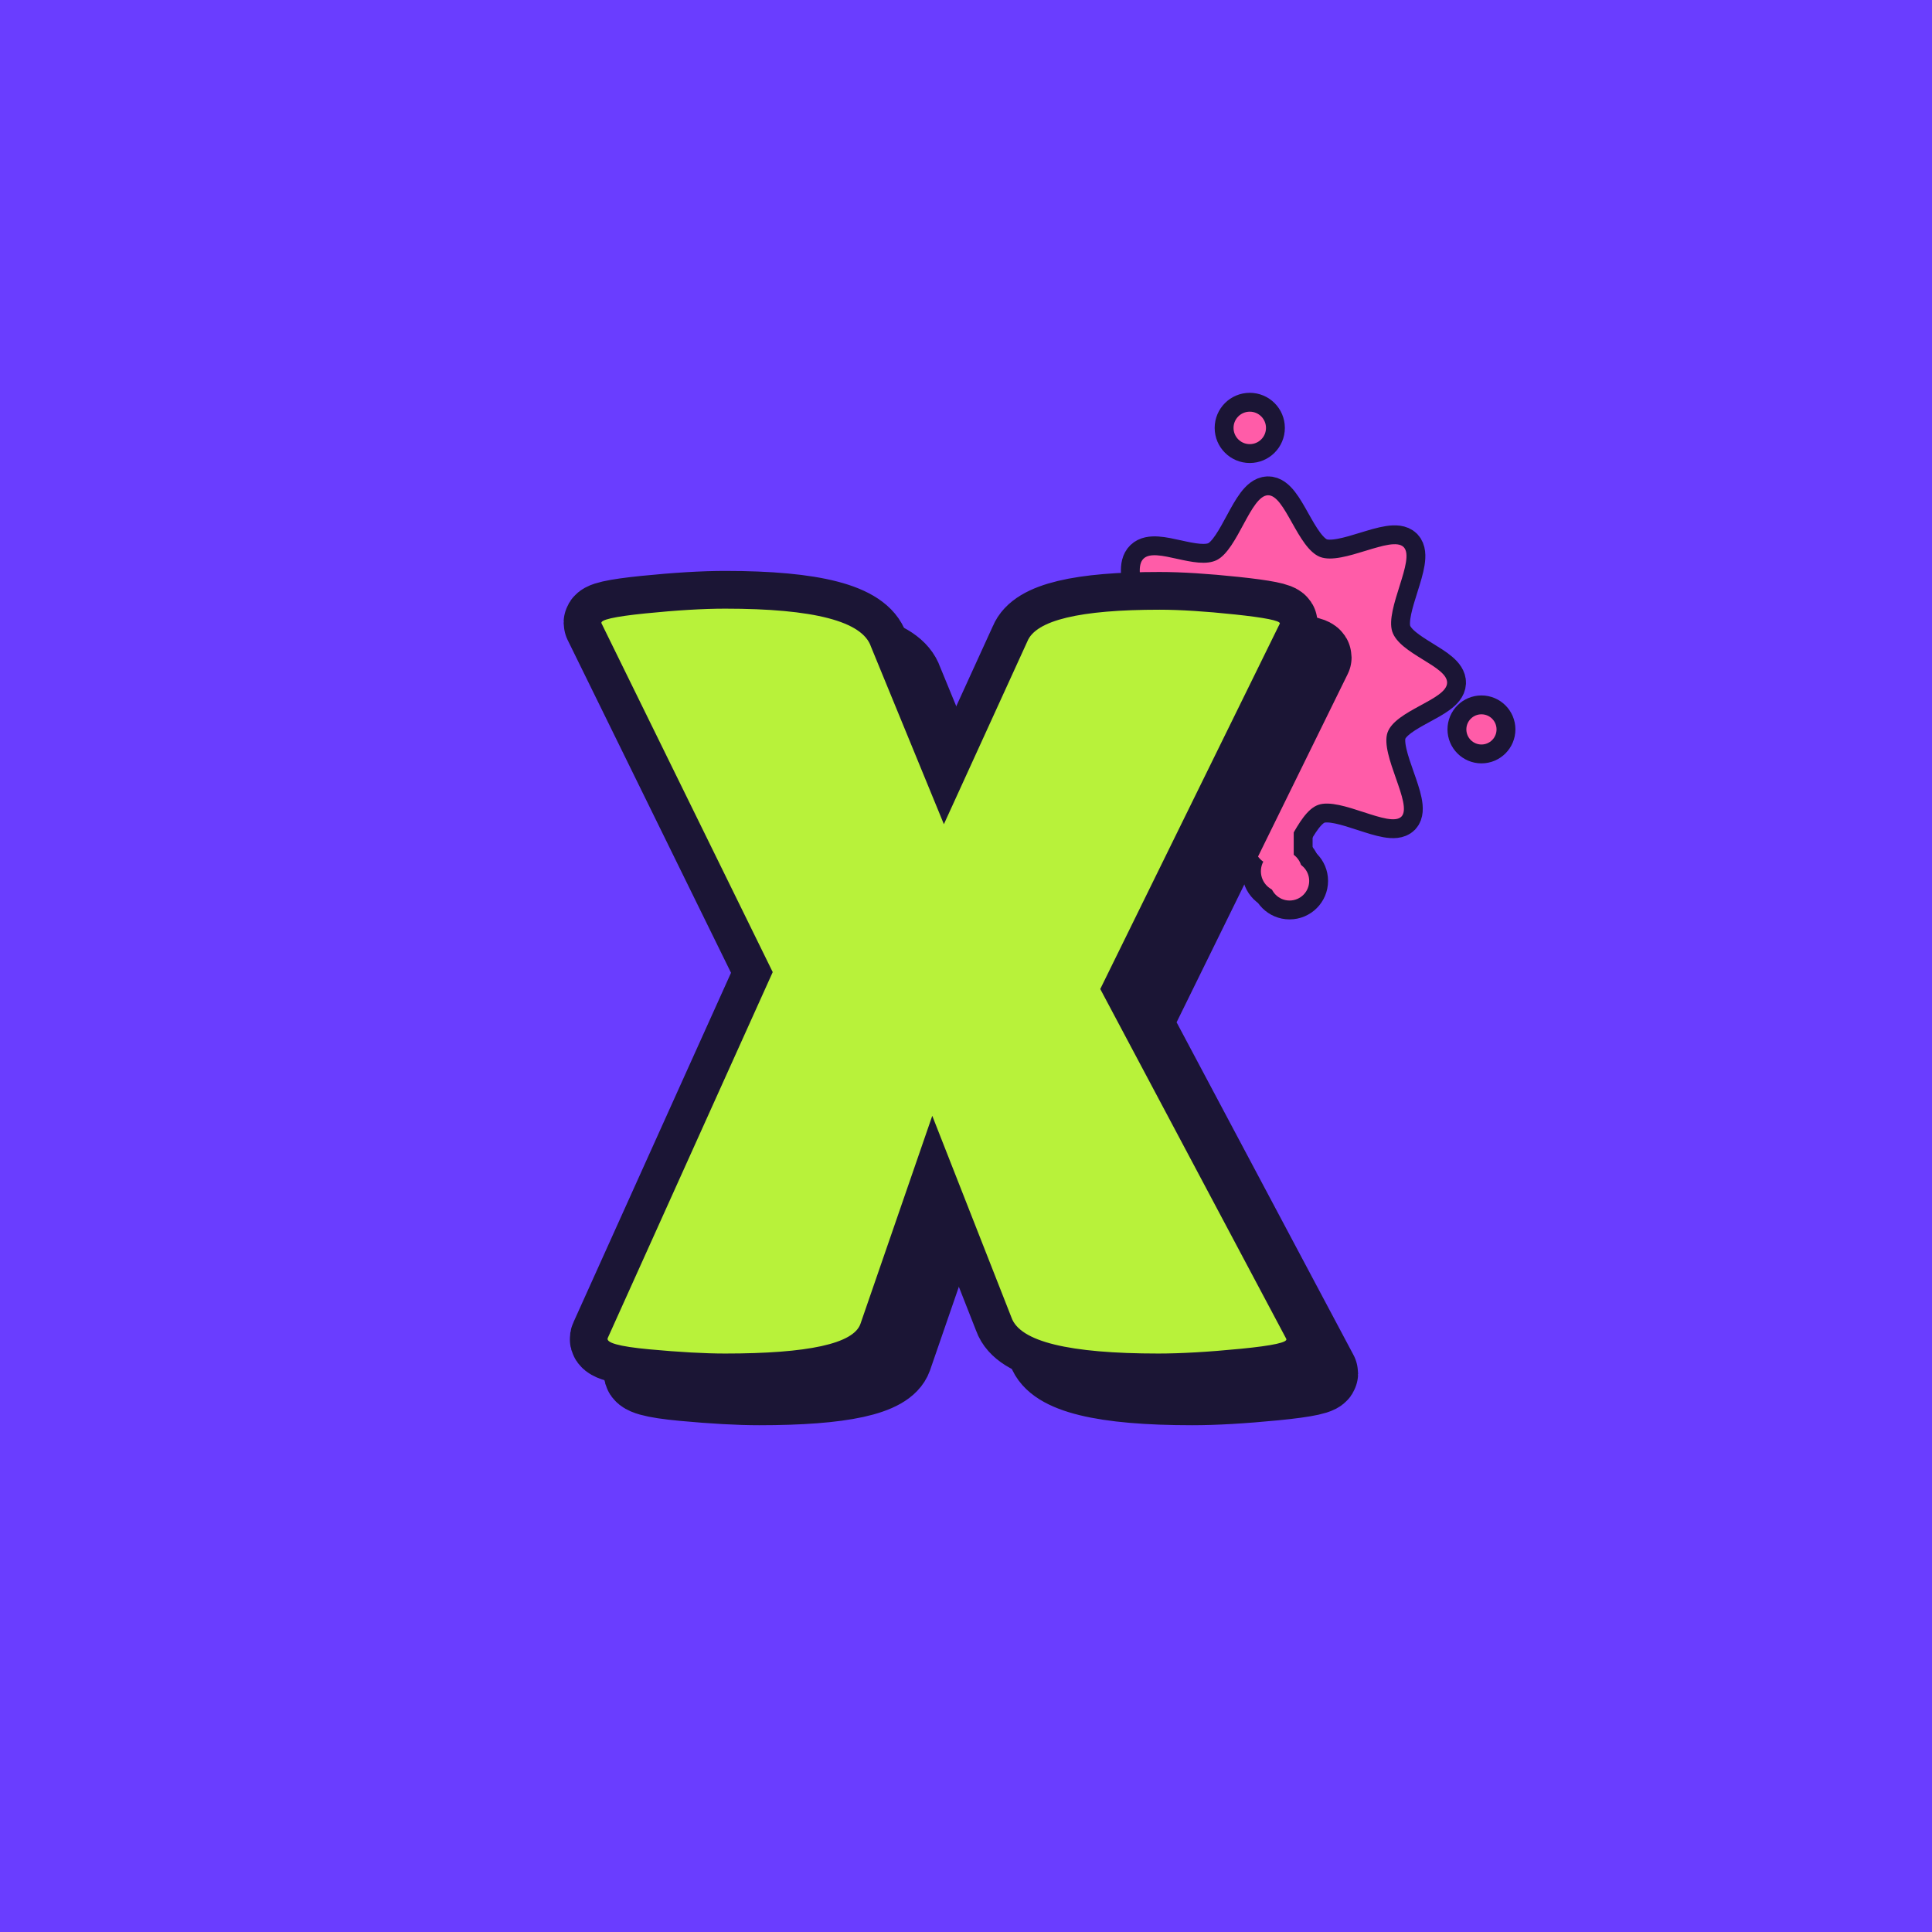
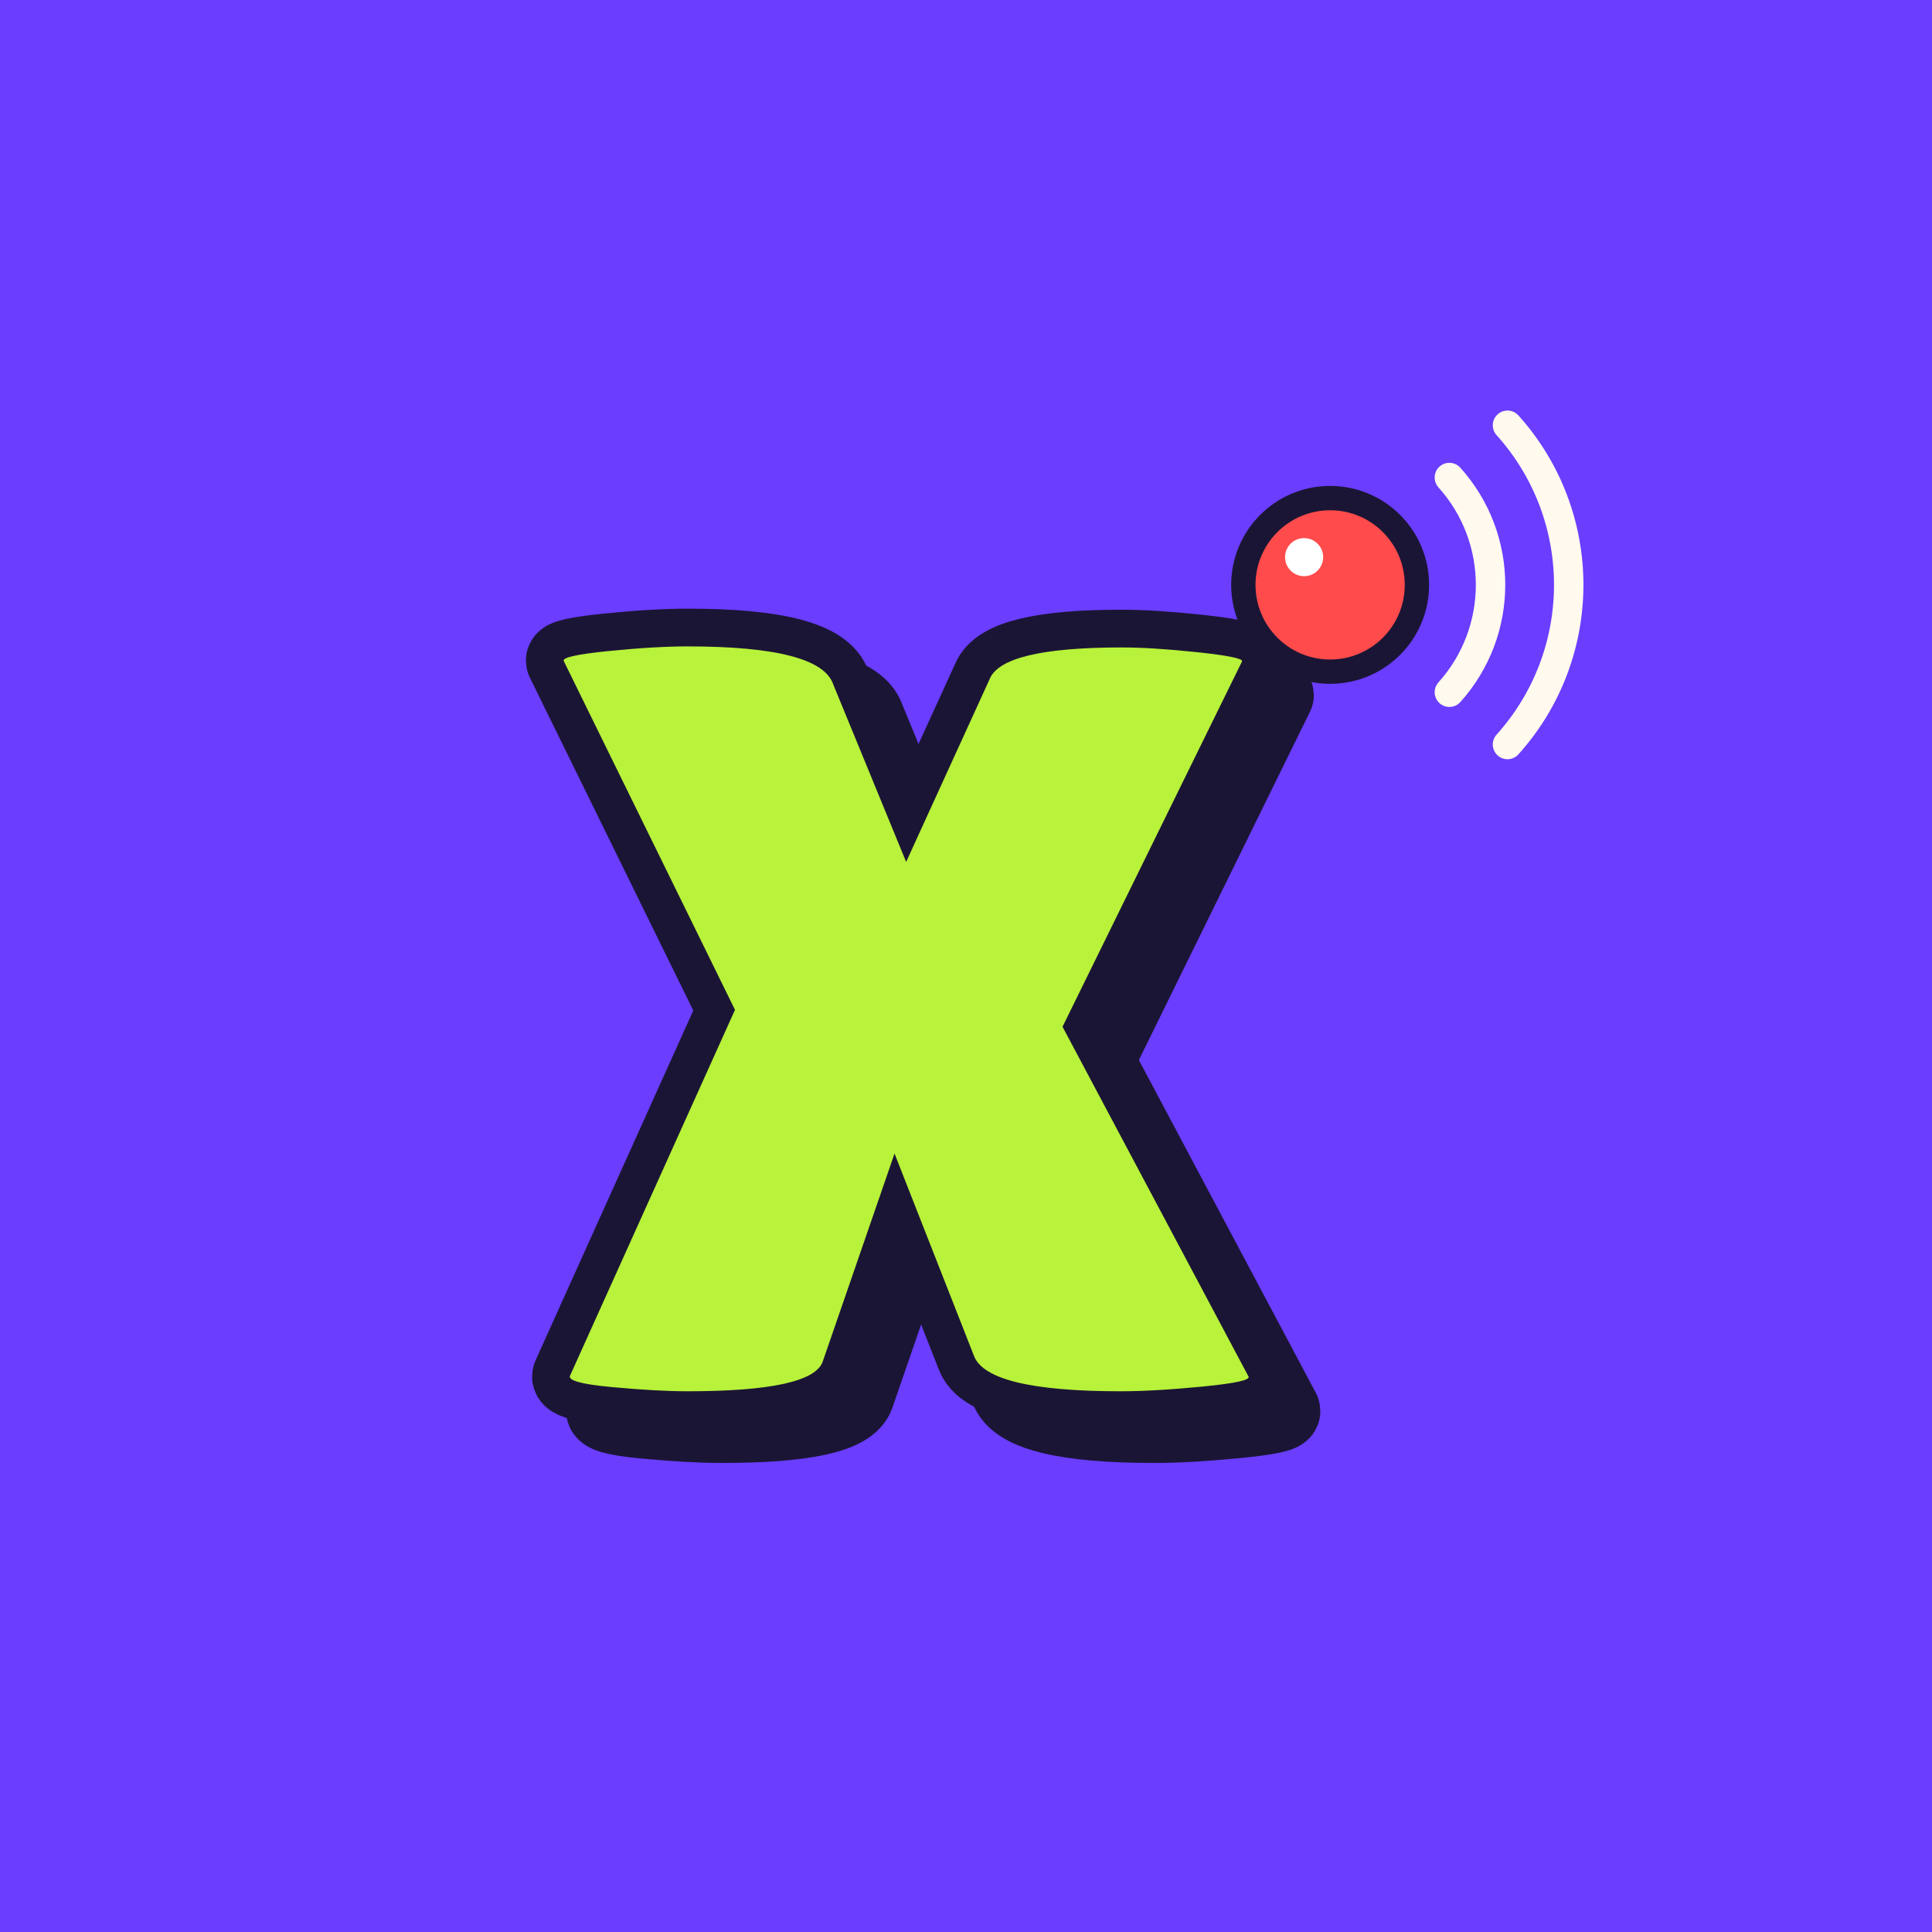
<svg xmlns="http://www.w3.org/2000/svg" viewBox="0 0 1024 1024" width="1024" height="1024" role="img">
  <rect width="1024" height="1024" fill="#6A3DFF" />
-   <g>
-     <path d="M767.0,362.0 C766.6,370.9 739.5,376.5 735.4,388.3 C731.4,400.1 748.9,426.4 742.8,432.8 C736.6,439.1 710.5,422.4 698.7,426.6 C687.0,430.7 680.8,457.8 672.0,457.5 C663.2,457.2 658.0,428.8 646.0,424.9 C634.0,420.9 606.3,440.1 599.9,434.1 C593.5,428.0 612.0,400.7 607.6,388.7 C603.2,376.7 573.6,371.0 573.3,362.0 C573.1,353.0 600.6,345.7 606.1,334.7 C611.5,323.7 599.6,302.4 606.1,296.1 C612.6,289.8 634.0,302.4 645.0,296.8 C656.0,291.2 662.9,262.8 672.0,262.5 C681.1,262.2 687.7,290.6 699.7,295.2 C711.7,299.8 737.6,283.5 744.0,290.0 C750.3,296.6 734.1,322.7 737.9,334.7 C741.8,346.7 767.4,353.1 767.0,362.0 Z" fill="#1B1535" stroke="#1B1535" stroke-width="20" stroke-linejoin="round" />
-     <circle cx="683.5" cy="466.9" r="10.4" fill="#1B1535" stroke="#1B1535" stroke-width="20" stroke-linejoin="round" />
-     <circle cx="662.4" cy="226.8" r="8.6" fill="#1B1535" stroke="#1B1535" stroke-width="20" stroke-linejoin="round" />
-     <circle cx="785.2" cy="386.6" r="8.0" fill="#1B1535" stroke="#1B1535" stroke-width="20" stroke-linejoin="round" />
-     <rect x="672.8" y="406.0" width="12.9" height="55.8" rx="6.4" fill="#1B1535" stroke="#1B1535" stroke-width="20" stroke-linejoin="round" />
-     <circle cx="679.2" cy="461.8" r="10.9" fill="#1B1535" stroke="#1B1535" stroke-width="20" stroke-linejoin="round" />
+   <g transform="translate(18,18)" fill="#1B1535" stroke="#1B1535" stroke-width="40" stroke-linejoin="round">
+     <path d="M524.52 359.96Q531.24 343.16 594.52 343.16Q610.76 343.16 634.56 345.68Q658.36 348.2 658.36 350.44L563.16 544.2L661.72 729.56Q663.4 732.36 637.64 734.88Q611.88 737.4 593.96 737.4Q522.84 737.4 516.12 718.36L474.12 611.4L436.04 721.72Q430.44 737.4 364.36 737.4Q348.12 737.4 324.04 735.16Q299.96 732.92 302.2 729.0L389.56 535.24L298.84 350.44Q297.16 347.64 322.08 345.12Q347.0 342.6 364.36 342.6Q434.92 342.6 441.64 362.76L480.28 456.84Z" />
+   </g>
+   <g fill="#1B1535" stroke="#1B1535" stroke-width="40" stroke-linejoin="round">
+     <path d="M524.52 359.96Q531.24 343.16 594.52 343.16Q610.76 343.16 634.56 345.68Q658.36 348.2 658.36 350.44L563.16 544.2L661.72 729.56Q663.4 732.36 637.64 734.88Q611.88 737.4 593.96 737.4Q522.84 737.4 516.12 718.36L474.12 611.4L436.04 721.72Q430.44 737.4 364.36 737.4Q348.12 737.4 324.04 735.16Q299.96 732.92 302.2 729.0L389.56 535.24L298.84 350.44Q297.16 347.64 322.08 345.12Q347.0 342.6 364.36 342.6Q434.92 342.6 441.64 362.76L480.28 456.84Z" />
  </g>
  <g>
-     <path d="M767.0,362.0 C766.6,370.9 739.5,376.5 735.4,388.3 C731.4,400.1 748.9,426.4 742.8,432.8 C736.6,439.1 710.5,422.4 698.7,426.6 C687.0,430.7 680.8,457.8 672.0,457.5 C663.2,457.2 658.0,428.8 646.0,424.9 C634.0,420.9 606.3,440.1 599.9,434.1 C593.5,428.0 612.0,400.7 607.6,388.7 C603.2,376.7 573.6,371.0 573.3,362.0 C573.1,353.0 600.6,345.7 606.1,334.7 C611.5,323.7 599.6,302.4 606.1,296.1 C612.6,289.8 634.0,302.4 645.0,296.8 C656.0,291.2 662.9,262.8 672.0,262.5 C681.1,262.2 687.7,290.6 699.7,295.2 C711.7,299.8 737.6,283.5 744.0,290.0 C750.3,296.6 734.1,322.7 737.9,334.7 C741.8,346.7 767.4,353.1 767.0,362.0 Z" fill="#FF5CA8" />
-     <circle cx="683.5" cy="466.9" r="10.4" fill="#FF5CA8" />
-     <circle cx="662.4" cy="226.8" r="8.6" fill="#FF5CA8" />
-     <circle cx="785.2" cy="386.6" r="8.0" fill="#FF5CA8" />
-     <rect x="672.8" y="406.0" width="12.9" height="55.8" rx="6.4" fill="#FF5CA8" />
-     <circle cx="679.2" cy="461.8" r="10.9" fill="#FF5CA8" />
+     <path d="M524.52 359.96Q531.24 343.16 594.52 343.16Q610.76 343.16 634.56 345.68Q658.36 348.2 658.36 350.44L563.16 544.2L661.72 729.56Q663.4 732.36 637.64 734.88Q611.88 737.4 593.96 737.4Q522.84 737.4 516.12 718.36L474.12 611.4L436.04 721.72Q430.44 737.4 364.36 737.4Q348.12 737.4 324.04 735.16Q299.96 732.92 302.2 729.0L389.56 535.24L298.84 350.44Q297.16 347.64 322.08 345.12Q347.0 342.6 364.36 342.6Q434.92 342.6 441.64 362.76L480.28 456.84Z" fill="#B8F23A" />
  </g>
-   <g transform="translate(18,18)" fill="#1B1535" stroke="#1B1535" stroke-width="40" stroke-linejoin="round">
-     <path d="M544.52 339.96Q551.24 323.16 614.52 323.16Q630.76 323.16 654.56 325.68Q678.36 328.2 678.36 330.44L583.16 524.2L681.72 709.56Q683.4 712.36 657.64 714.88Q631.88 717.4 613.96 717.4Q542.84 717.4 536.12 698.36L494.12 591.4L456.04 701.72Q450.44 717.4 384.36 717.4Q368.12 717.4 344.04 715.16Q319.96 712.92 322.2 709.0L409.56 515.24L318.84 330.44Q317.16 327.64 342.08 325.12Q367.0 322.6 384.36 322.6Q454.92 322.6 461.64 342.76L500.28 436.84Z" />
-   </g>
-   <g fill="#1B1535" stroke="#1B1535" stroke-width="40" stroke-linejoin="round">
-     <path d="M544.52 339.96Q551.24 323.16 614.52 323.16Q630.76 323.16 654.56 325.68Q678.36 328.2 678.36 330.44L583.16 524.2L681.72 709.56Q683.4 712.36 657.64 714.88Q631.88 717.4 613.96 717.4Q542.84 717.4 536.12 698.36L494.12 591.4L456.04 701.72Q450.44 717.4 384.36 717.4Q368.12 717.4 344.04 715.16Q319.96 712.92 322.2 709.0L409.56 515.24L318.84 330.44Q317.16 327.64 342.08 325.12Q367.0 322.6 384.36 322.6Q454.92 322.6 461.64 342.76L500.28 436.84Z" />
-   </g>
-   <g>
-     <path d="M544.52 339.96Q551.24 323.16 614.52 323.16Q630.76 323.16 654.56 325.68Q678.36 328.2 678.36 330.44L583.16 524.2L681.72 709.56Q683.4 712.36 657.64 714.88Q631.88 717.4 613.96 717.4Q542.84 717.4 536.12 698.36L494.12 591.4L456.04 701.72Q450.44 717.4 384.36 717.4Q368.12 717.4 344.04 715.16Q319.96 712.92 322.2 709.0L409.56 515.24L318.84 330.44Q317.16 327.64 342.08 325.12Q367.0 322.6 384.36 322.6Q454.92 322.6 461.64 342.76L500.28 436.84Z" fill="#B8F23A" />
-   </g>
+   <path d="M768.2,253.1 A85.1,85.1 0 0 1 768.2,366.9" fill="none" stroke="#FFF9EE" stroke-width="15.6" stroke-linecap="round" />
+   <path d="M799.0,225.4 A126.5,126.5 0 0 1 799.0,394.6" fill="none" stroke="#FFF9EE" stroke-width="15.6" stroke-linecap="round" />
+   <circle cx="705.0" cy="310.0" r="46.0" fill="#FF4B4B" stroke="#1B1535" stroke-width="12.9" />
+   <circle cx="691.2" cy="295.3" r="10.1" fill="#FFFFFF" />
</svg>
